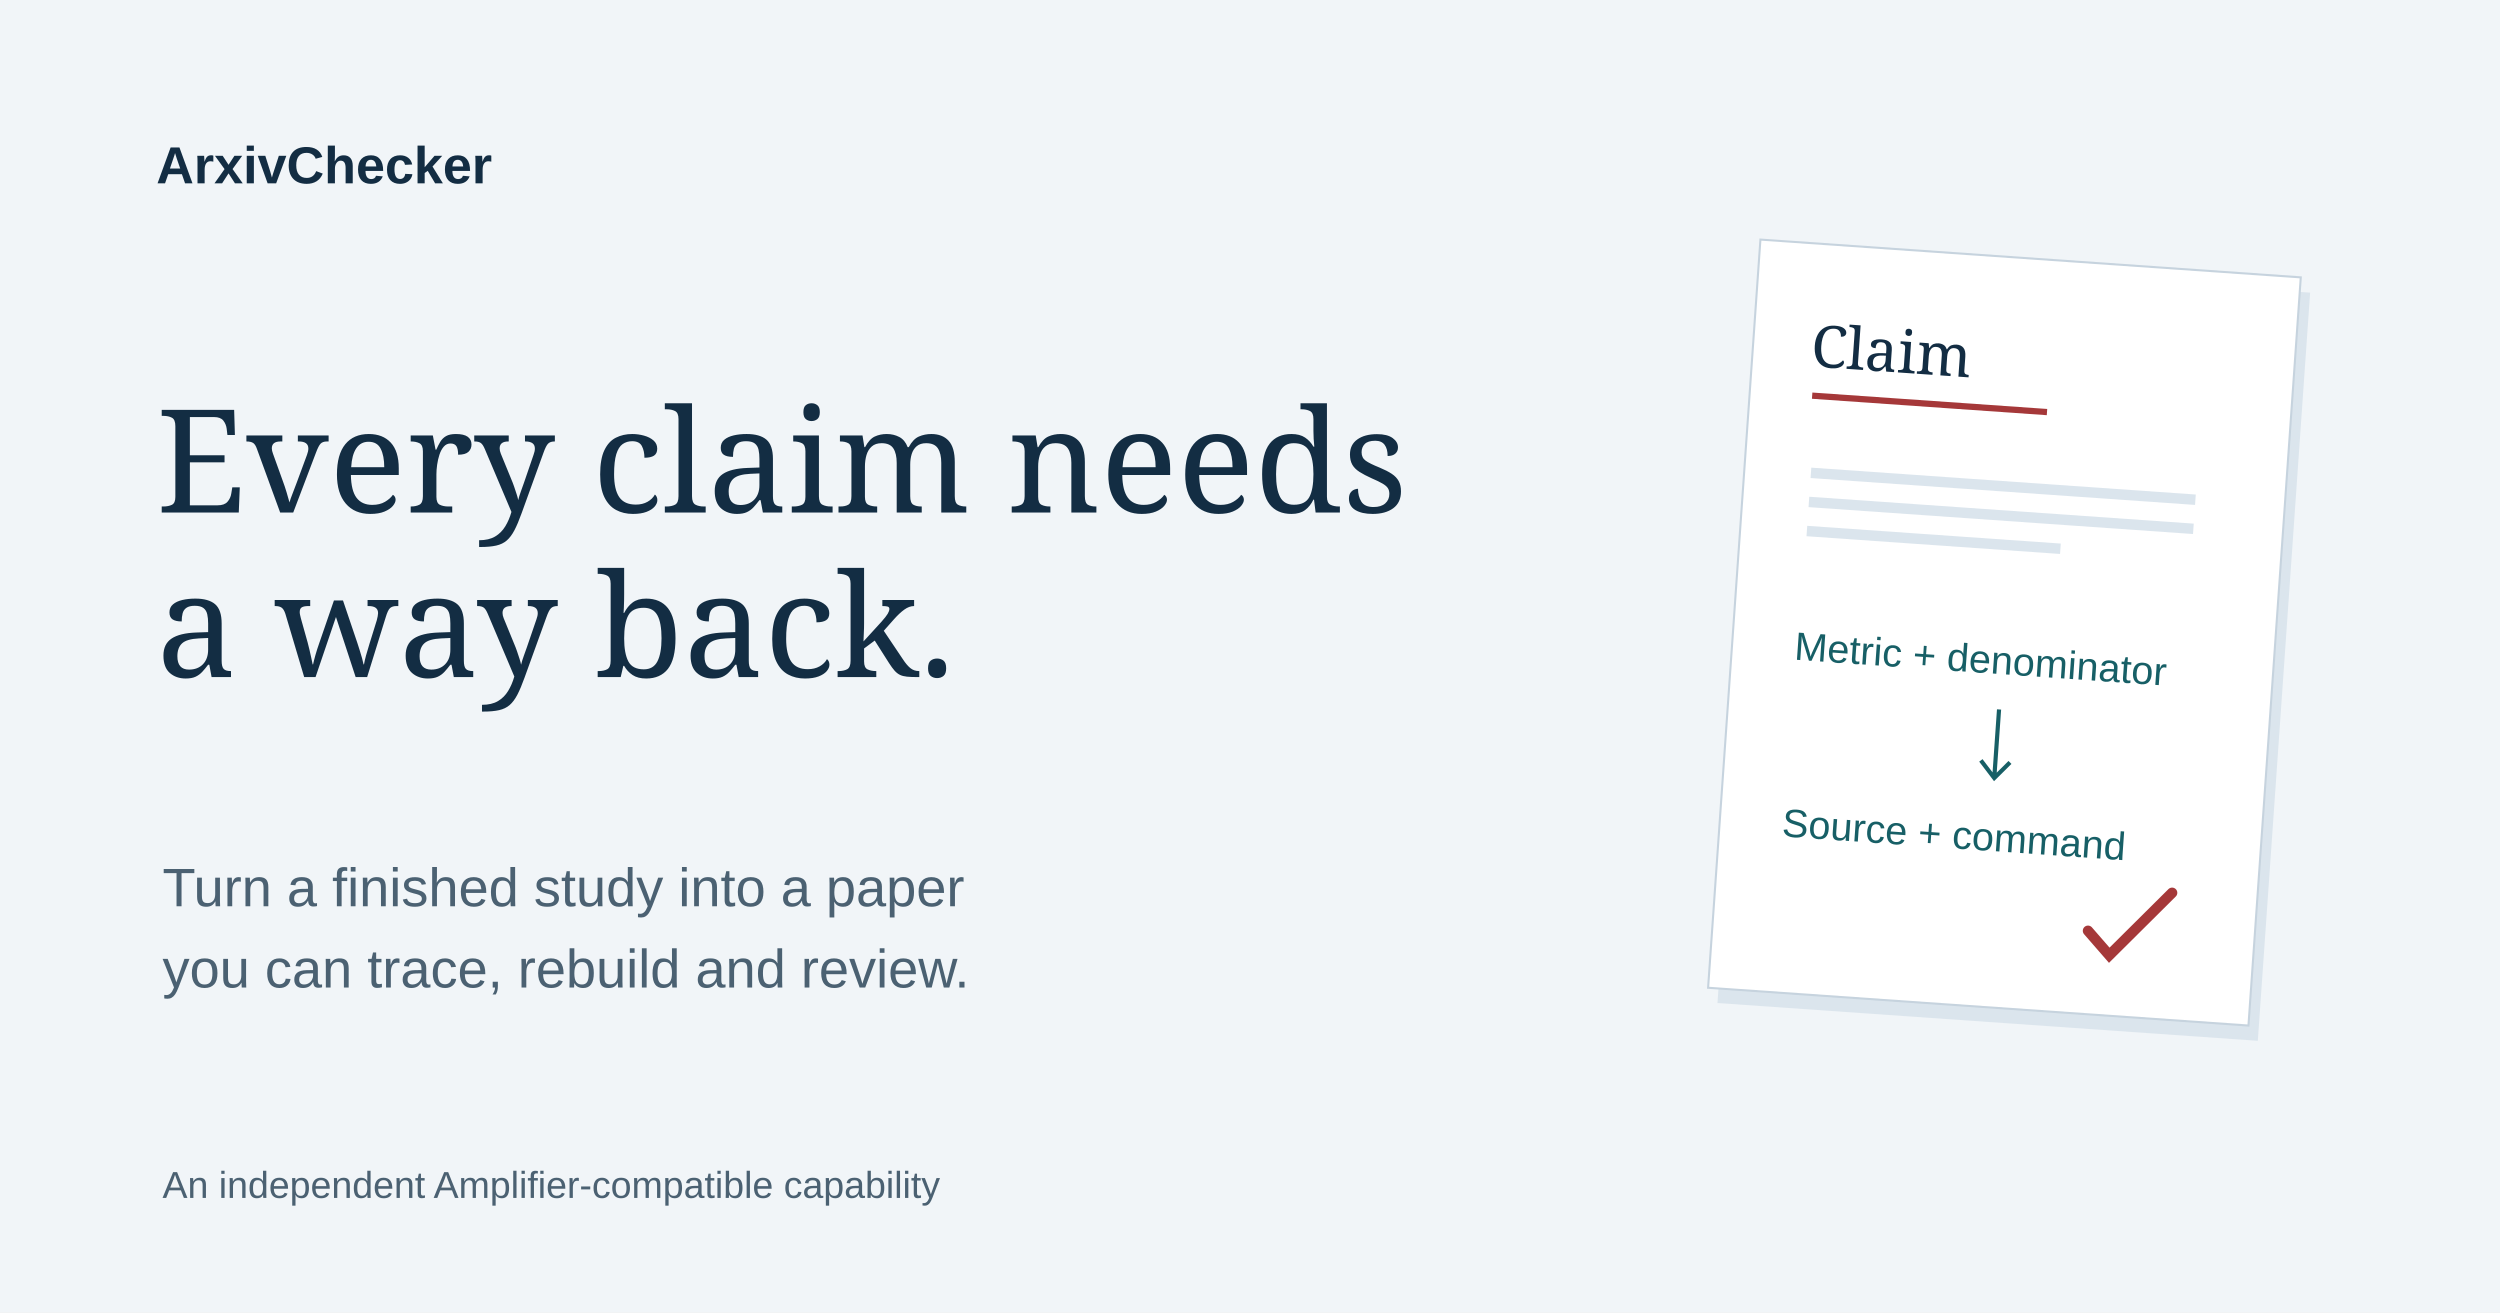
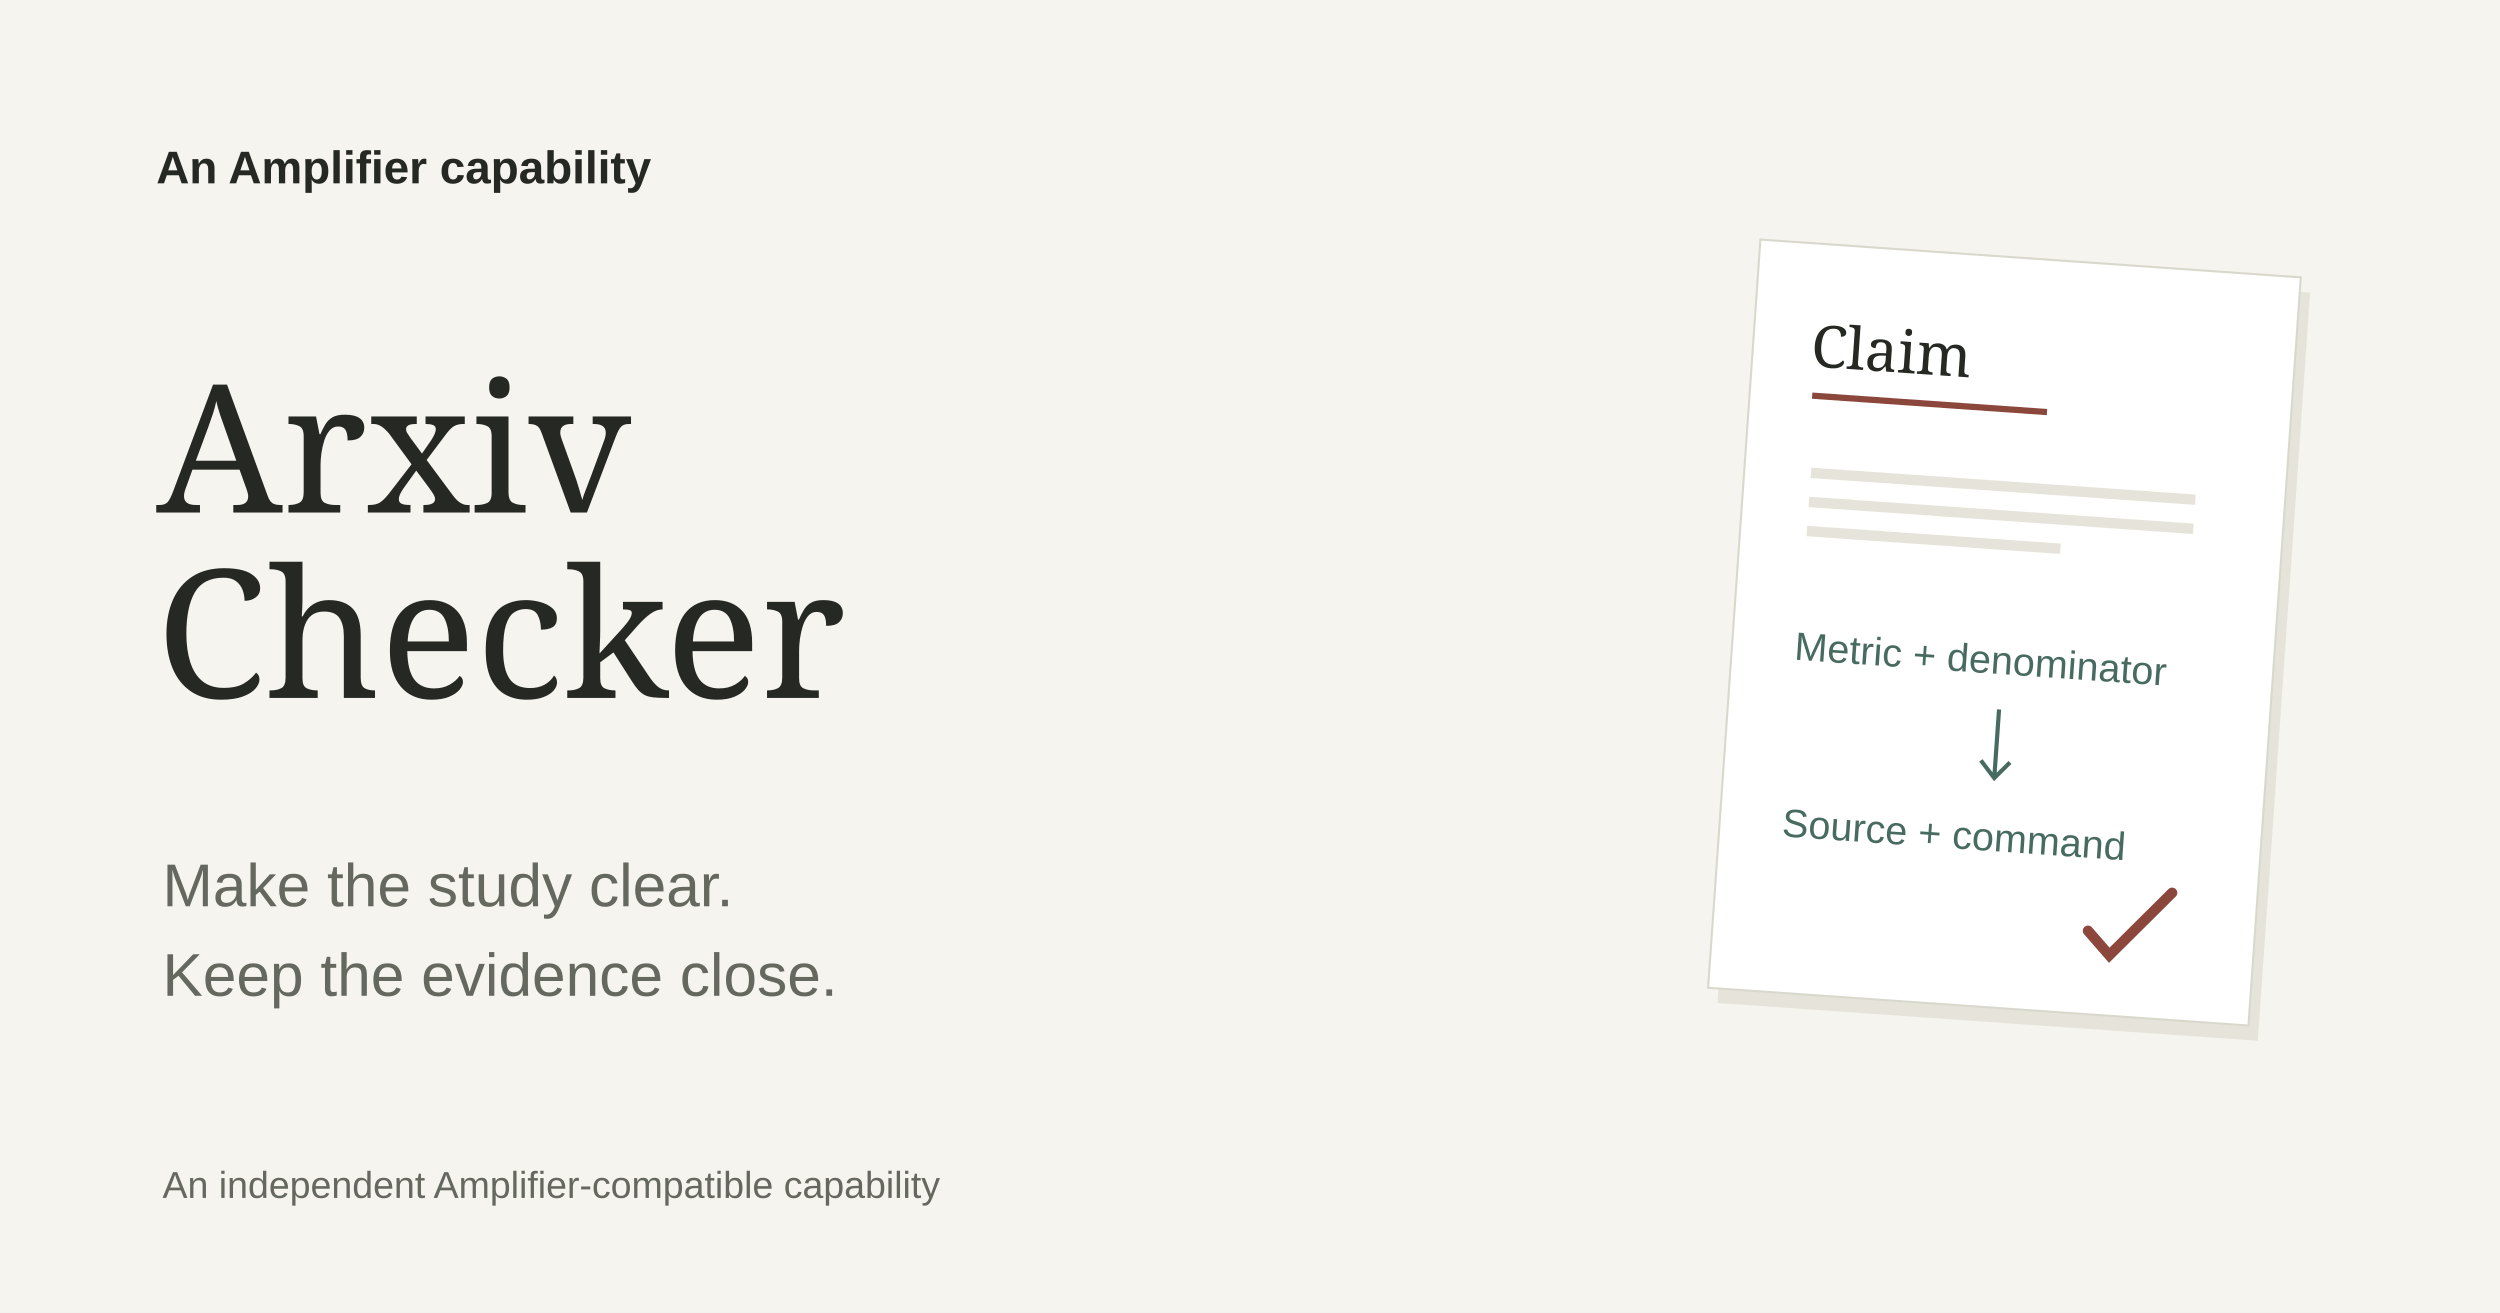
<svg xmlns="http://www.w3.org/2000/svg" width="1200" height="630" viewBox="0 0 1200 630" role="img" aria-labelledby="t">
-   <rect width="1200" height="630" fill="#f1f5f8" />
-   <text x="75" y="88" fill="#132d43" font-family="Arial,sans-serif" font-size="25" font-weight="700">ArxivChecker</text>
-   <text x="75" y="246" fill="#132d43" font-family="Georgia,serif" font-size="69">
-     <tspan x="75">Every claim needs</tspan>
-     <tspan x="75" dy="79">a way back.</tspan>
+   <rect width="1200" height="630" fill="#f6f4ee" />
+   <text x="75" y="88" fill="#252823" font-family="Arial,sans-serif" font-size="22" font-weight="700">An Amplifier capability</text>
+   <text x="75" y="246" fill="#252823" font-family="Georgia,serif" font-size="86">
+     <tspan x="75">Arxiv</tspan>
+     <tspan x="75" dy="89">Checker</tspan>
  </text>
-   <text x="78" y="435" fill="#4b6172" font-family="Arial,sans-serif" font-size="26">
-     <tspan x="78">Turn a finished study into a paper</tspan>
-     <tspan x="78" dy="39">you can trace, rebuild and review.</tspan>
+   <text x="78" y="435" fill="#64685e" font-family="Arial,sans-serif" font-size="29">
+     <tspan x="78">Make the study clear.</tspan>
+     <tspan x="78" dy="43">Keep the evidence close.</tspan>
  </text>
  <g transform="translate(845 115) rotate(4)">
-     <rect x="5" y="7" width="260" height="360" fill="#dbe5ed" />
-     <rect width="260" height="360" fill="white" stroke="#c6d3de" />
-     <text x="28" y="59" fill="#132d43" font-family="Georgia,serif" font-size="28">Claim</text>
-     <path d="M30 73h113" stroke="#a53839" stroke-width="3" />
-     <path d="M32 110h185M32 124h185M32 138h122" stroke="#dbe5ed" stroke-width="5" />
-     <text x="30" y="200" fill="#175f66" font-family="Arial,sans-serif" font-size="19">Metric + denominator</text>
-     <path d="M130 217v33m-7-8 7 8 7-8" fill="none" stroke="#175f66" stroke-width="2" />
-     <text x="30" y="285" fill="#175f66" font-family="Arial,sans-serif" font-size="19">Source + command</text>
-     <path d="m180 320 11 11 28-32" fill="none" stroke="#a53839" stroke-width="5" stroke-linecap="round" />
+     <rect x="5" y="7" width="260" height="360" fill="#e6e4da" />
+     <rect width="260" height="360" fill="white" stroke="#d8d8cc" />
+     <text x="28" y="59" fill="#252823" font-family="Georgia,serif" font-size="28">Claim</text>
+     <path d="M30 73h113" stroke="#8c473d" stroke-width="3" />
+     <path d="M32 110h185M32 124h185M32 138h122" stroke="#e6e4da" stroke-width="5" />
+     <text x="30" y="200" fill="#486b61" font-family="Arial,sans-serif" font-size="19">Metric + denominator</text>
+     <path d="M130 217v33m-7-8 7 8 7-8" fill="none" stroke="#486b61" stroke-width="2" />
+     <text x="30" y="285" fill="#486b61" font-family="Arial,sans-serif" font-size="19">Source + command</text>
+     <path d="m180 320 11 11 28-32" fill="none" stroke="#8c473d" stroke-width="5" stroke-linecap="round" />
  </g>
-   <text x="78" y="575" fill="#4b6172" font-family="Arial,sans-serif" font-size="18">An independent Amplifier-compatible capability</text>
+   <text x="78" y="575" fill="#64685e" font-family="Arial,sans-serif" font-size="18">An independent Amplifier-compatible capability</text>
</svg>
